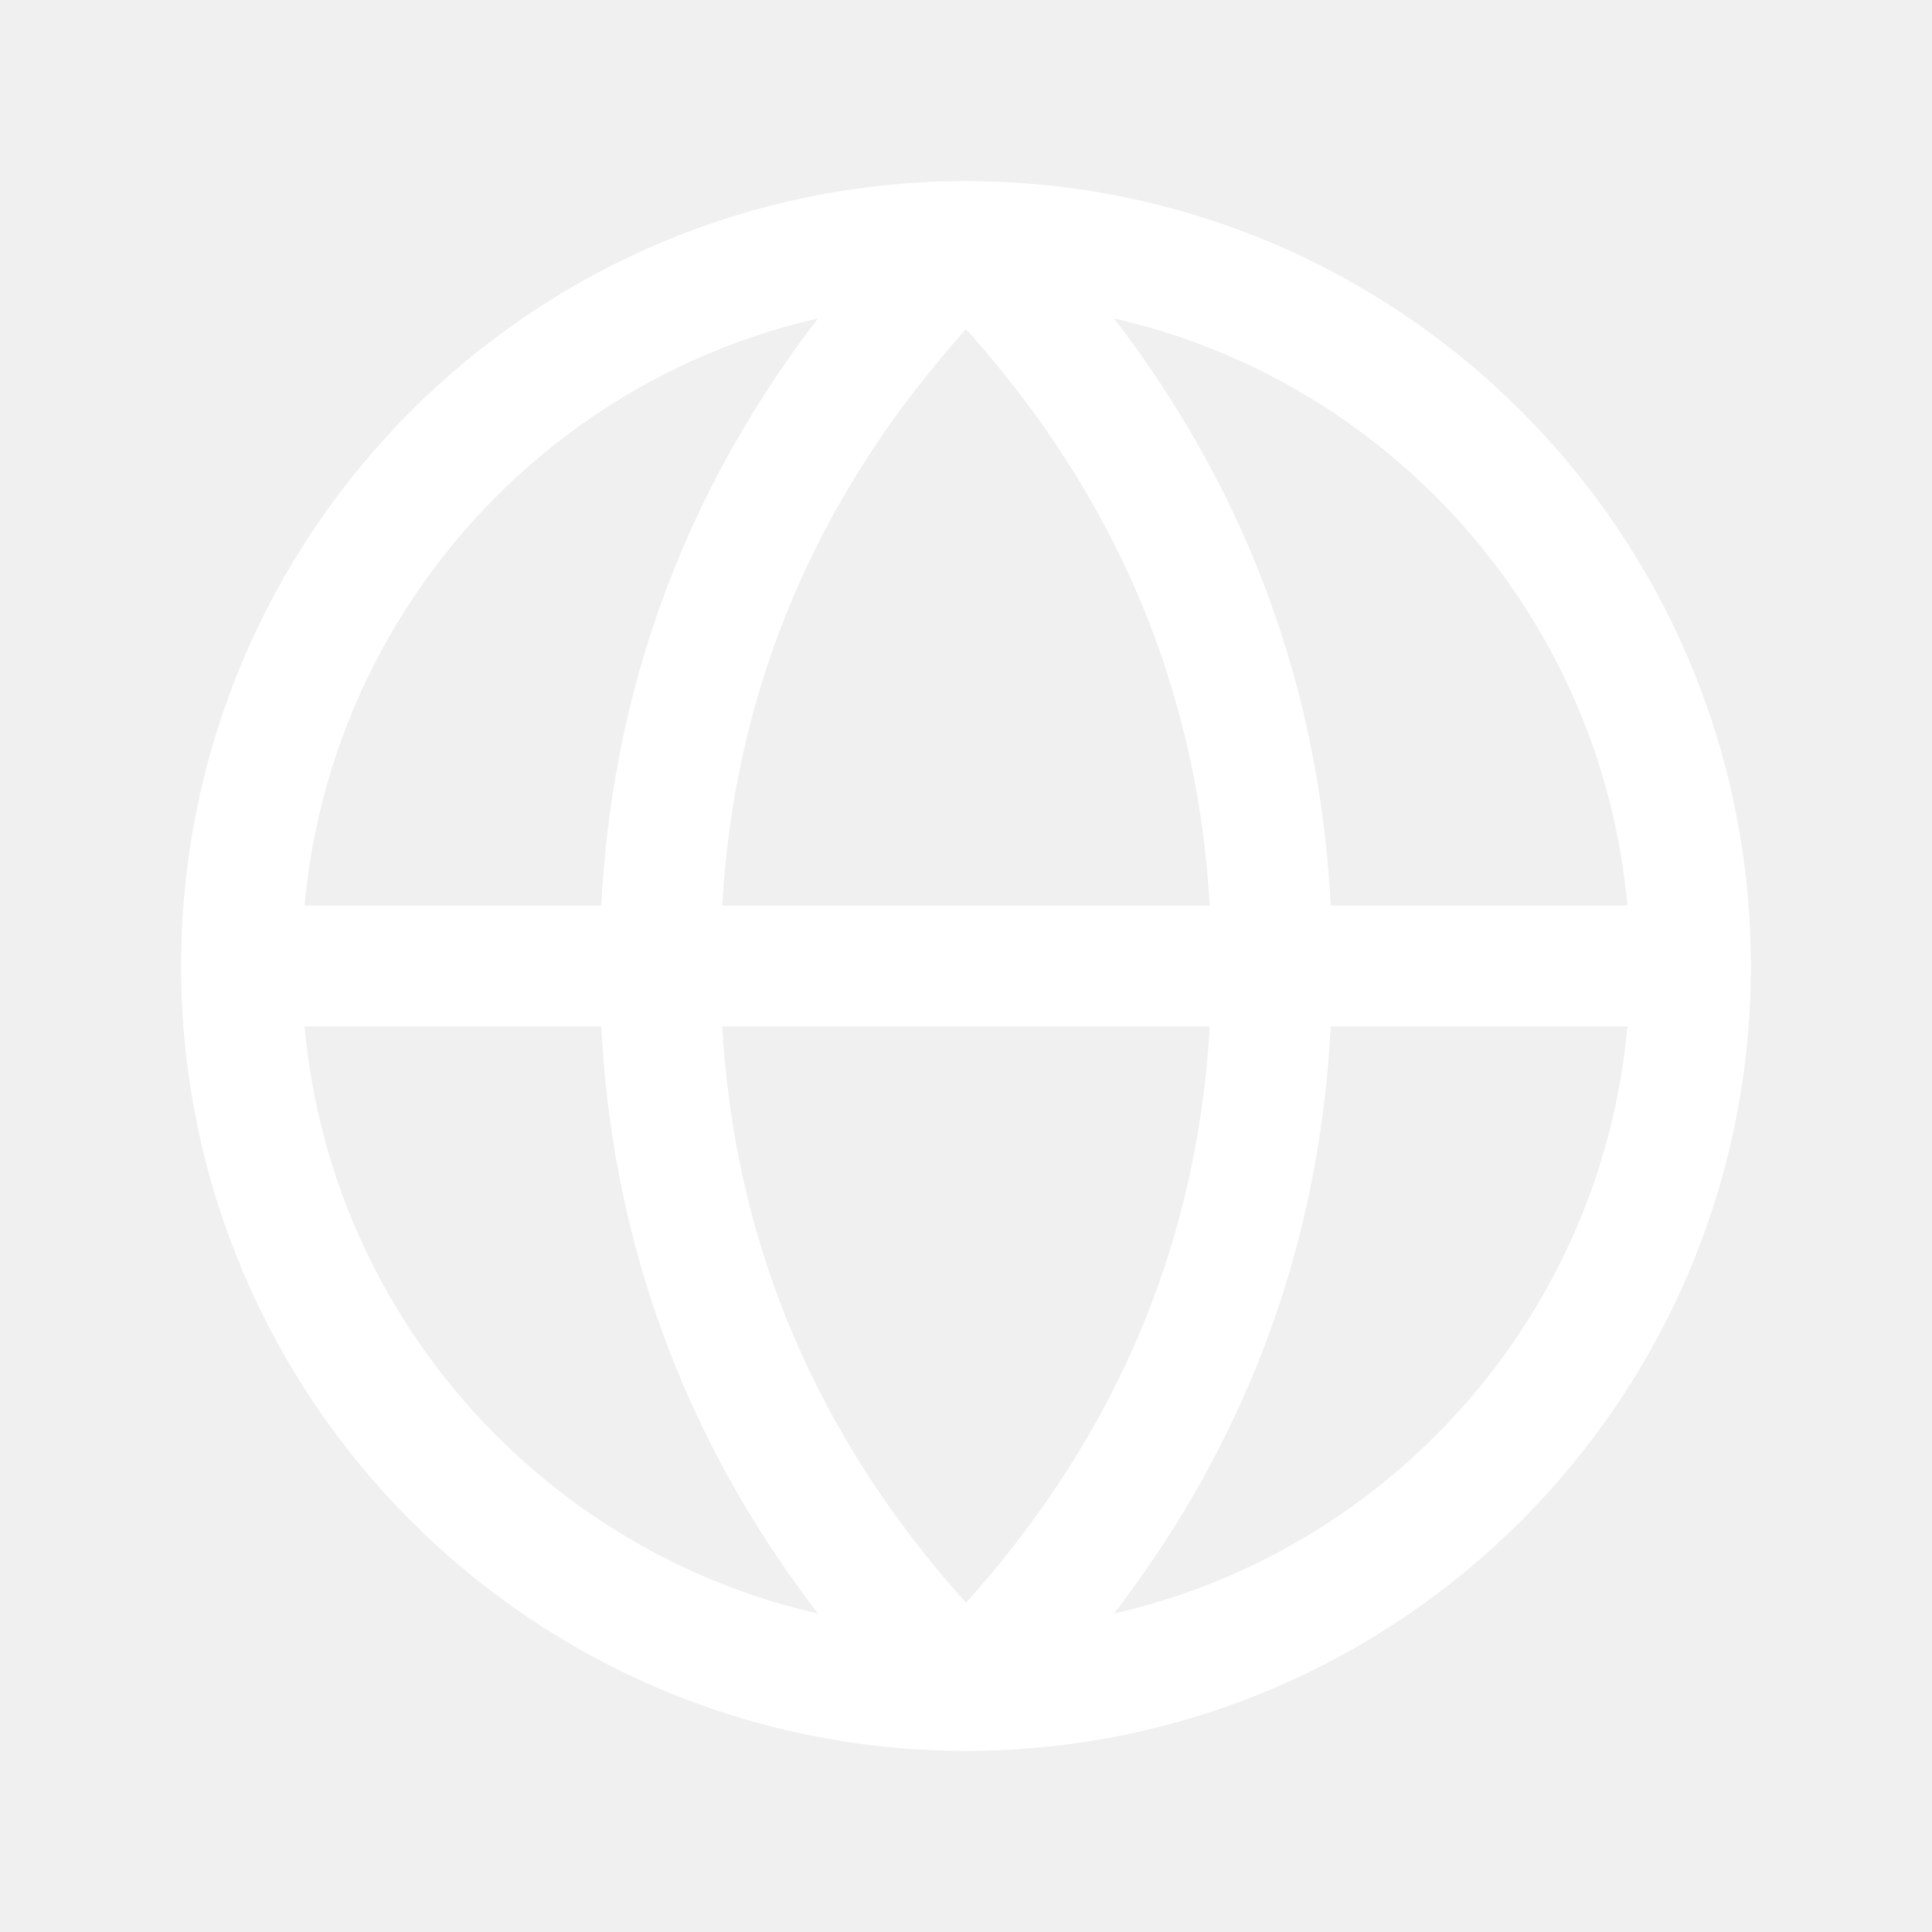
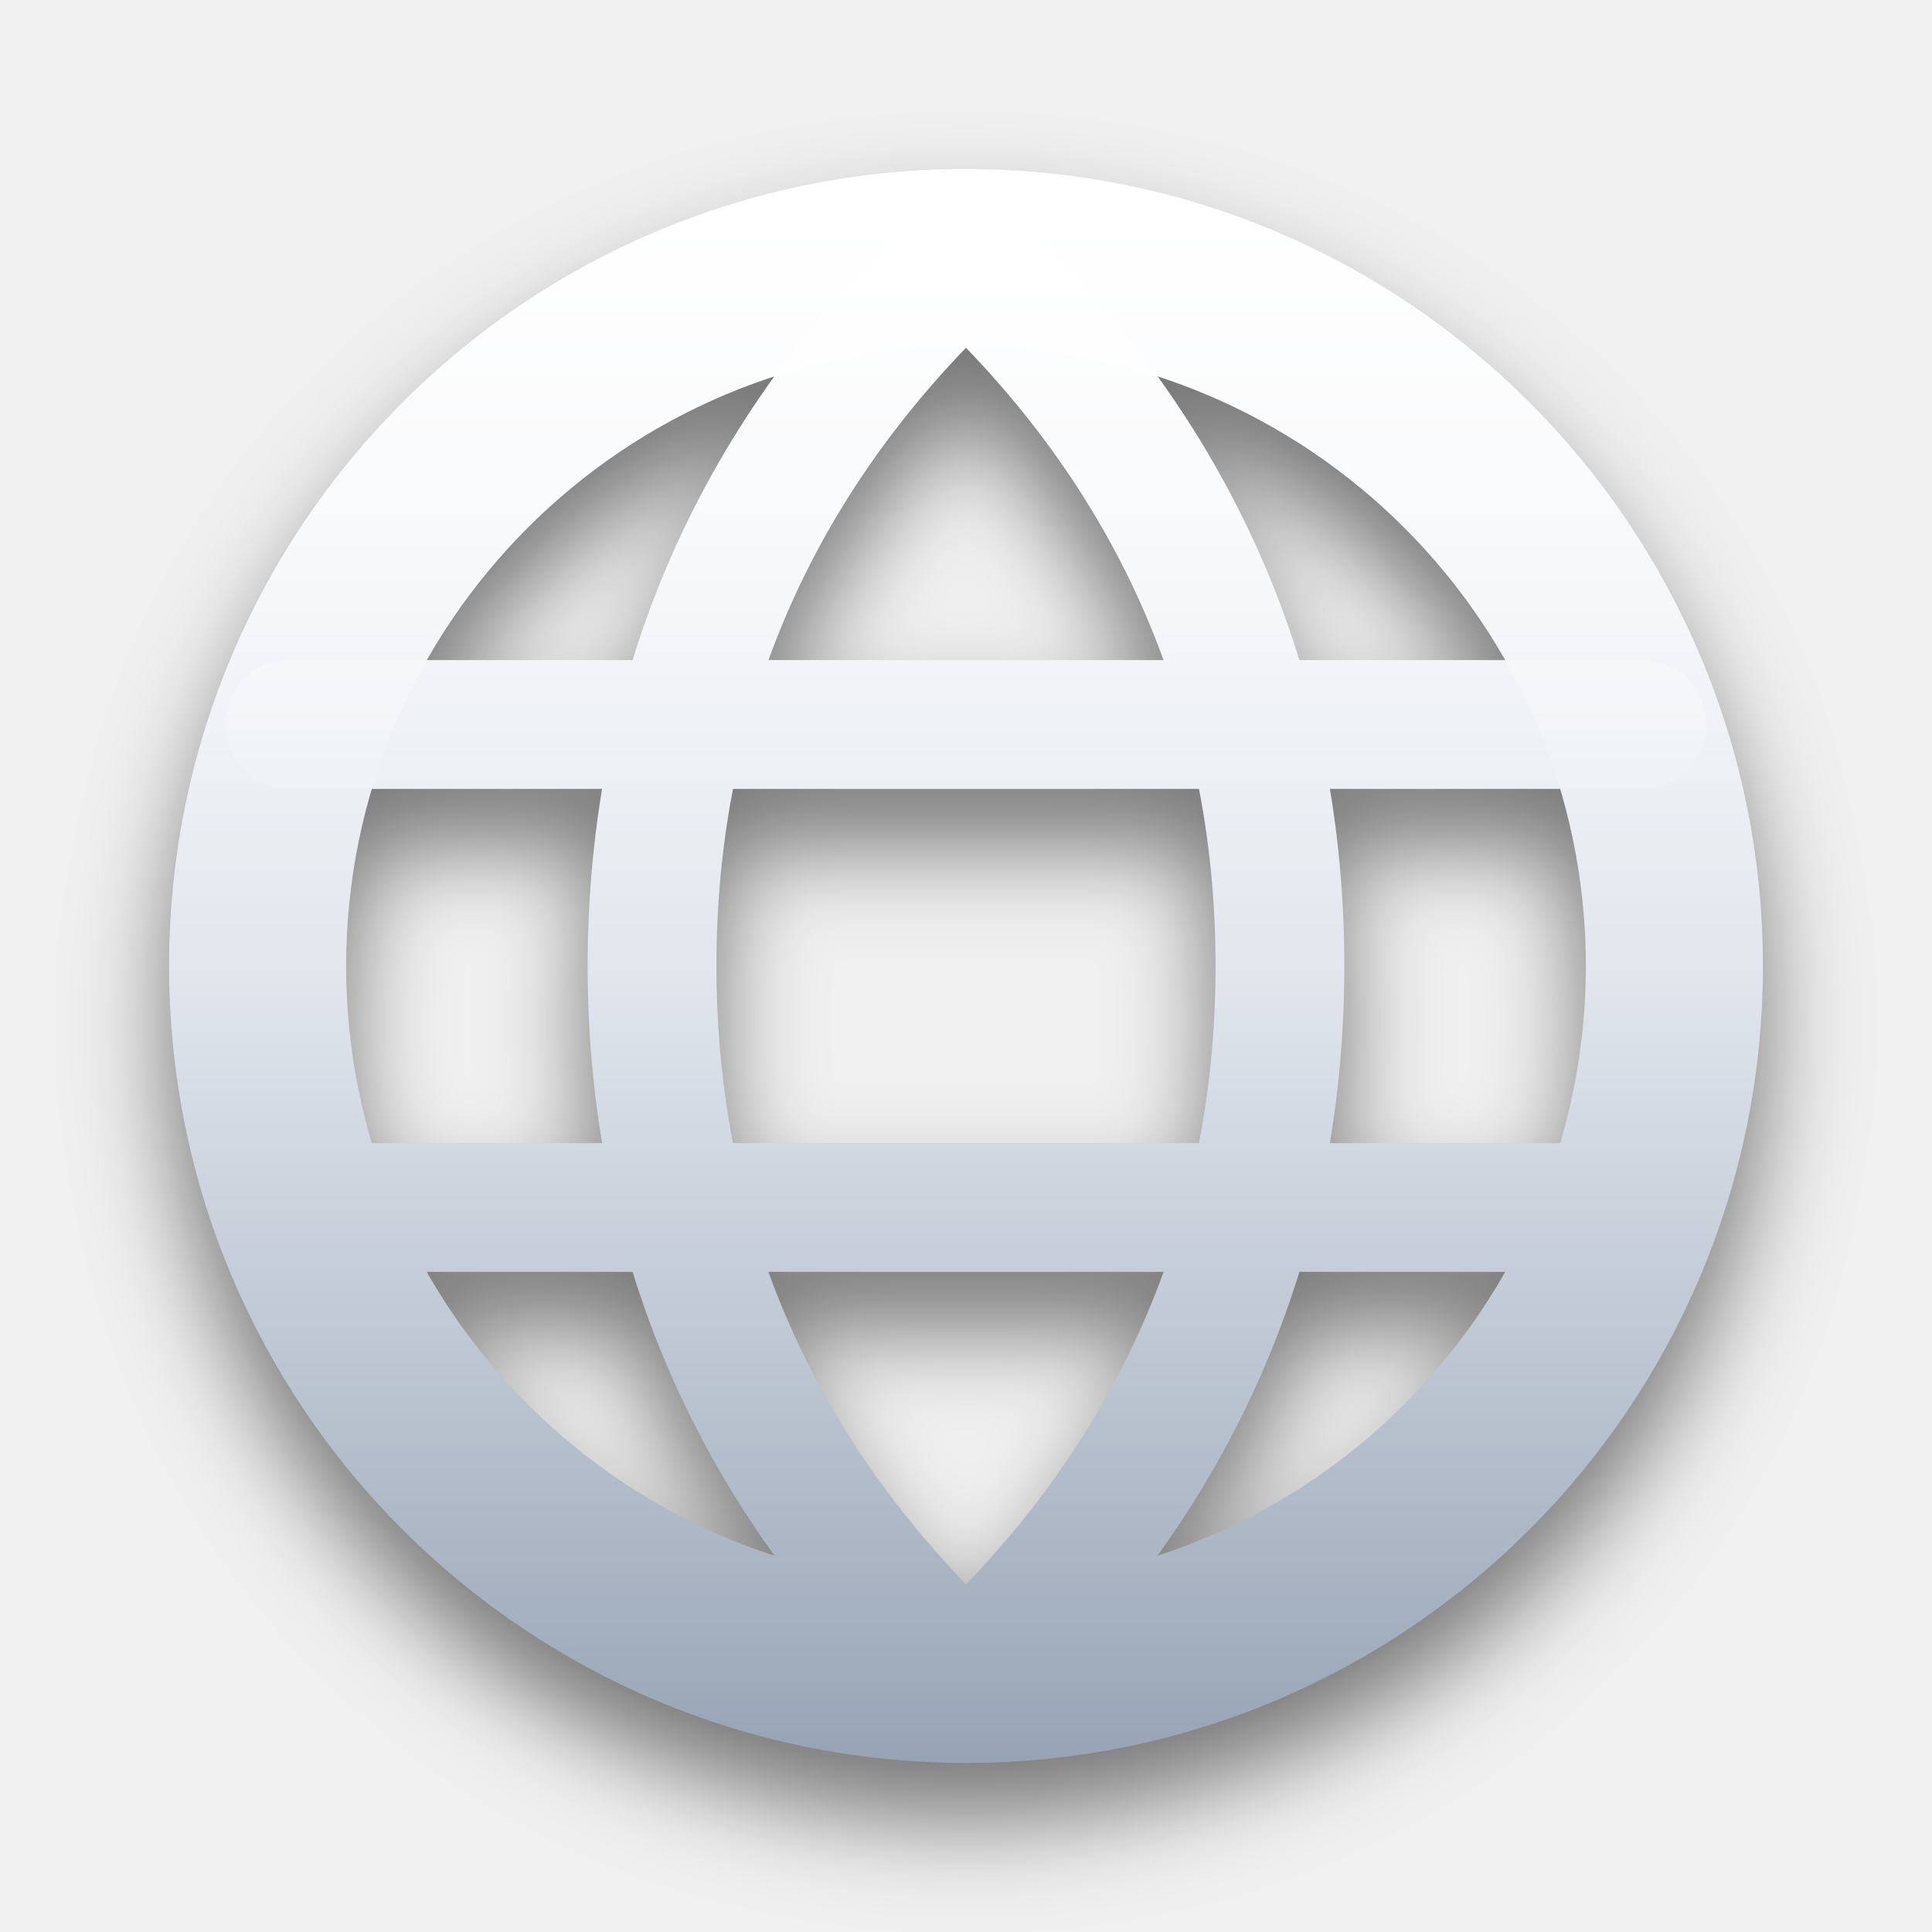
- <svg xmlns="http://www.w3.org/2000/svg" viewBox="0 0 24 24" width="96" height="96" fill="none" stroke="#ffffff" stroke-width="1.5" stroke-linecap="round" stroke-linejoin="round">
-   <circle cx="12" cy="12" r="9" />
-   <path d="M3 12h18" />
-   <path d="M12 3c2.5 2.5 3.8 5.5 3.8 9s-1.3 6.5-3.8 9c-2.5-2.5-3.8-5.5-3.8-9S9.5 5.5 12 3z" />
+ <svg xmlns="http://www.w3.org/2000/svg" viewBox="0 0 24 24" width="128" height="128">
+   <defs>
+     <linearGradient id="m" gradientUnits="userSpaceOnUse" x1="0" y1="2" x2="0" y2="22">
+       <stop offset="0" stop-color="#ffffff" />
+       <stop offset=".5" stop-color="#e2e7ee" />
+       <stop offset="1" stop-color="#97a3b5" />
+     </linearGradient>
+     <linearGradient id="g" gradientUnits="userSpaceOnUse" x1="0" y1="2" x2="0" y2="11.5">
+       <stop offset="0" stop-color="#ffffff" stop-opacity=".85" />
+       <stop offset="1" stop-color="#ffffff" stop-opacity="0" />
+     </linearGradient>
+     <clipPath id="c">
+       <rect x="0" y="0" width="24" height="11.2" />
+     </clipPath>
+     <filter id="s" x="-.2" y="-.2" width="1.4" height="1.4">
+       <feGaussianBlur stdDeviation=".6" />
+     </filter>
+   </defs>
+   <g fill="#000000" stroke="#000000" opacity=".5" filter="url(#s)" transform="translate(0 .7)" stroke-width="2.2" stroke-linecap="round" stroke-linejoin="round">
+     <circle fill="none" cx="12" cy="12" r="8.8" />
+     <path fill="none" stroke-width="1.6" d="M3.6 9h16.8M3.6 15h16.8M12 3.2c-2.6 2.4-3.9 5.4-3.9 8.8s1.3 6.4 3.9 8.8M12 3.2c2.6 2.4 3.9 5.4 3.9 8.8s-1.3 6.4-3.9 8.8" />
+   </g>
+   <g fill="url(#m)" stroke="url(#m)" stroke-width="2.2" stroke-linecap="round" stroke-linejoin="round">
+     <circle fill="none" cx="12" cy="12" r="8.8" />
+     <path fill="none" stroke-width="1.6" d="M3.6 9h16.8M3.6 15h16.8M12 3.2c-2.6 2.4-3.9 5.4-3.9 8.8s1.3 6.4 3.9 8.8M12 3.2c2.6 2.4 3.9 5.4 3.9 8.8s-1.3 6.4-3.9 8.8" />
+   </g>
+   <g fill="url(#g)" stroke="url(#g)" clip-path="url(#c)" stroke-width="2.2" stroke-linecap="round" stroke-linejoin="round">
+     <circle fill="none" cx="12" cy="12" r="8.8" />
+     <path fill="none" stroke-width="1.6" d="M3.6 9h16.8M3.6 15h16.8M12 3.2c-2.6 2.4-3.9 5.4-3.9 8.8s1.3 6.4 3.9 8.8M12 3.2c2.6 2.4 3.9 5.4 3.9 8.8s-1.3 6.4-3.9 8.8" />
+   </g>
</svg>
